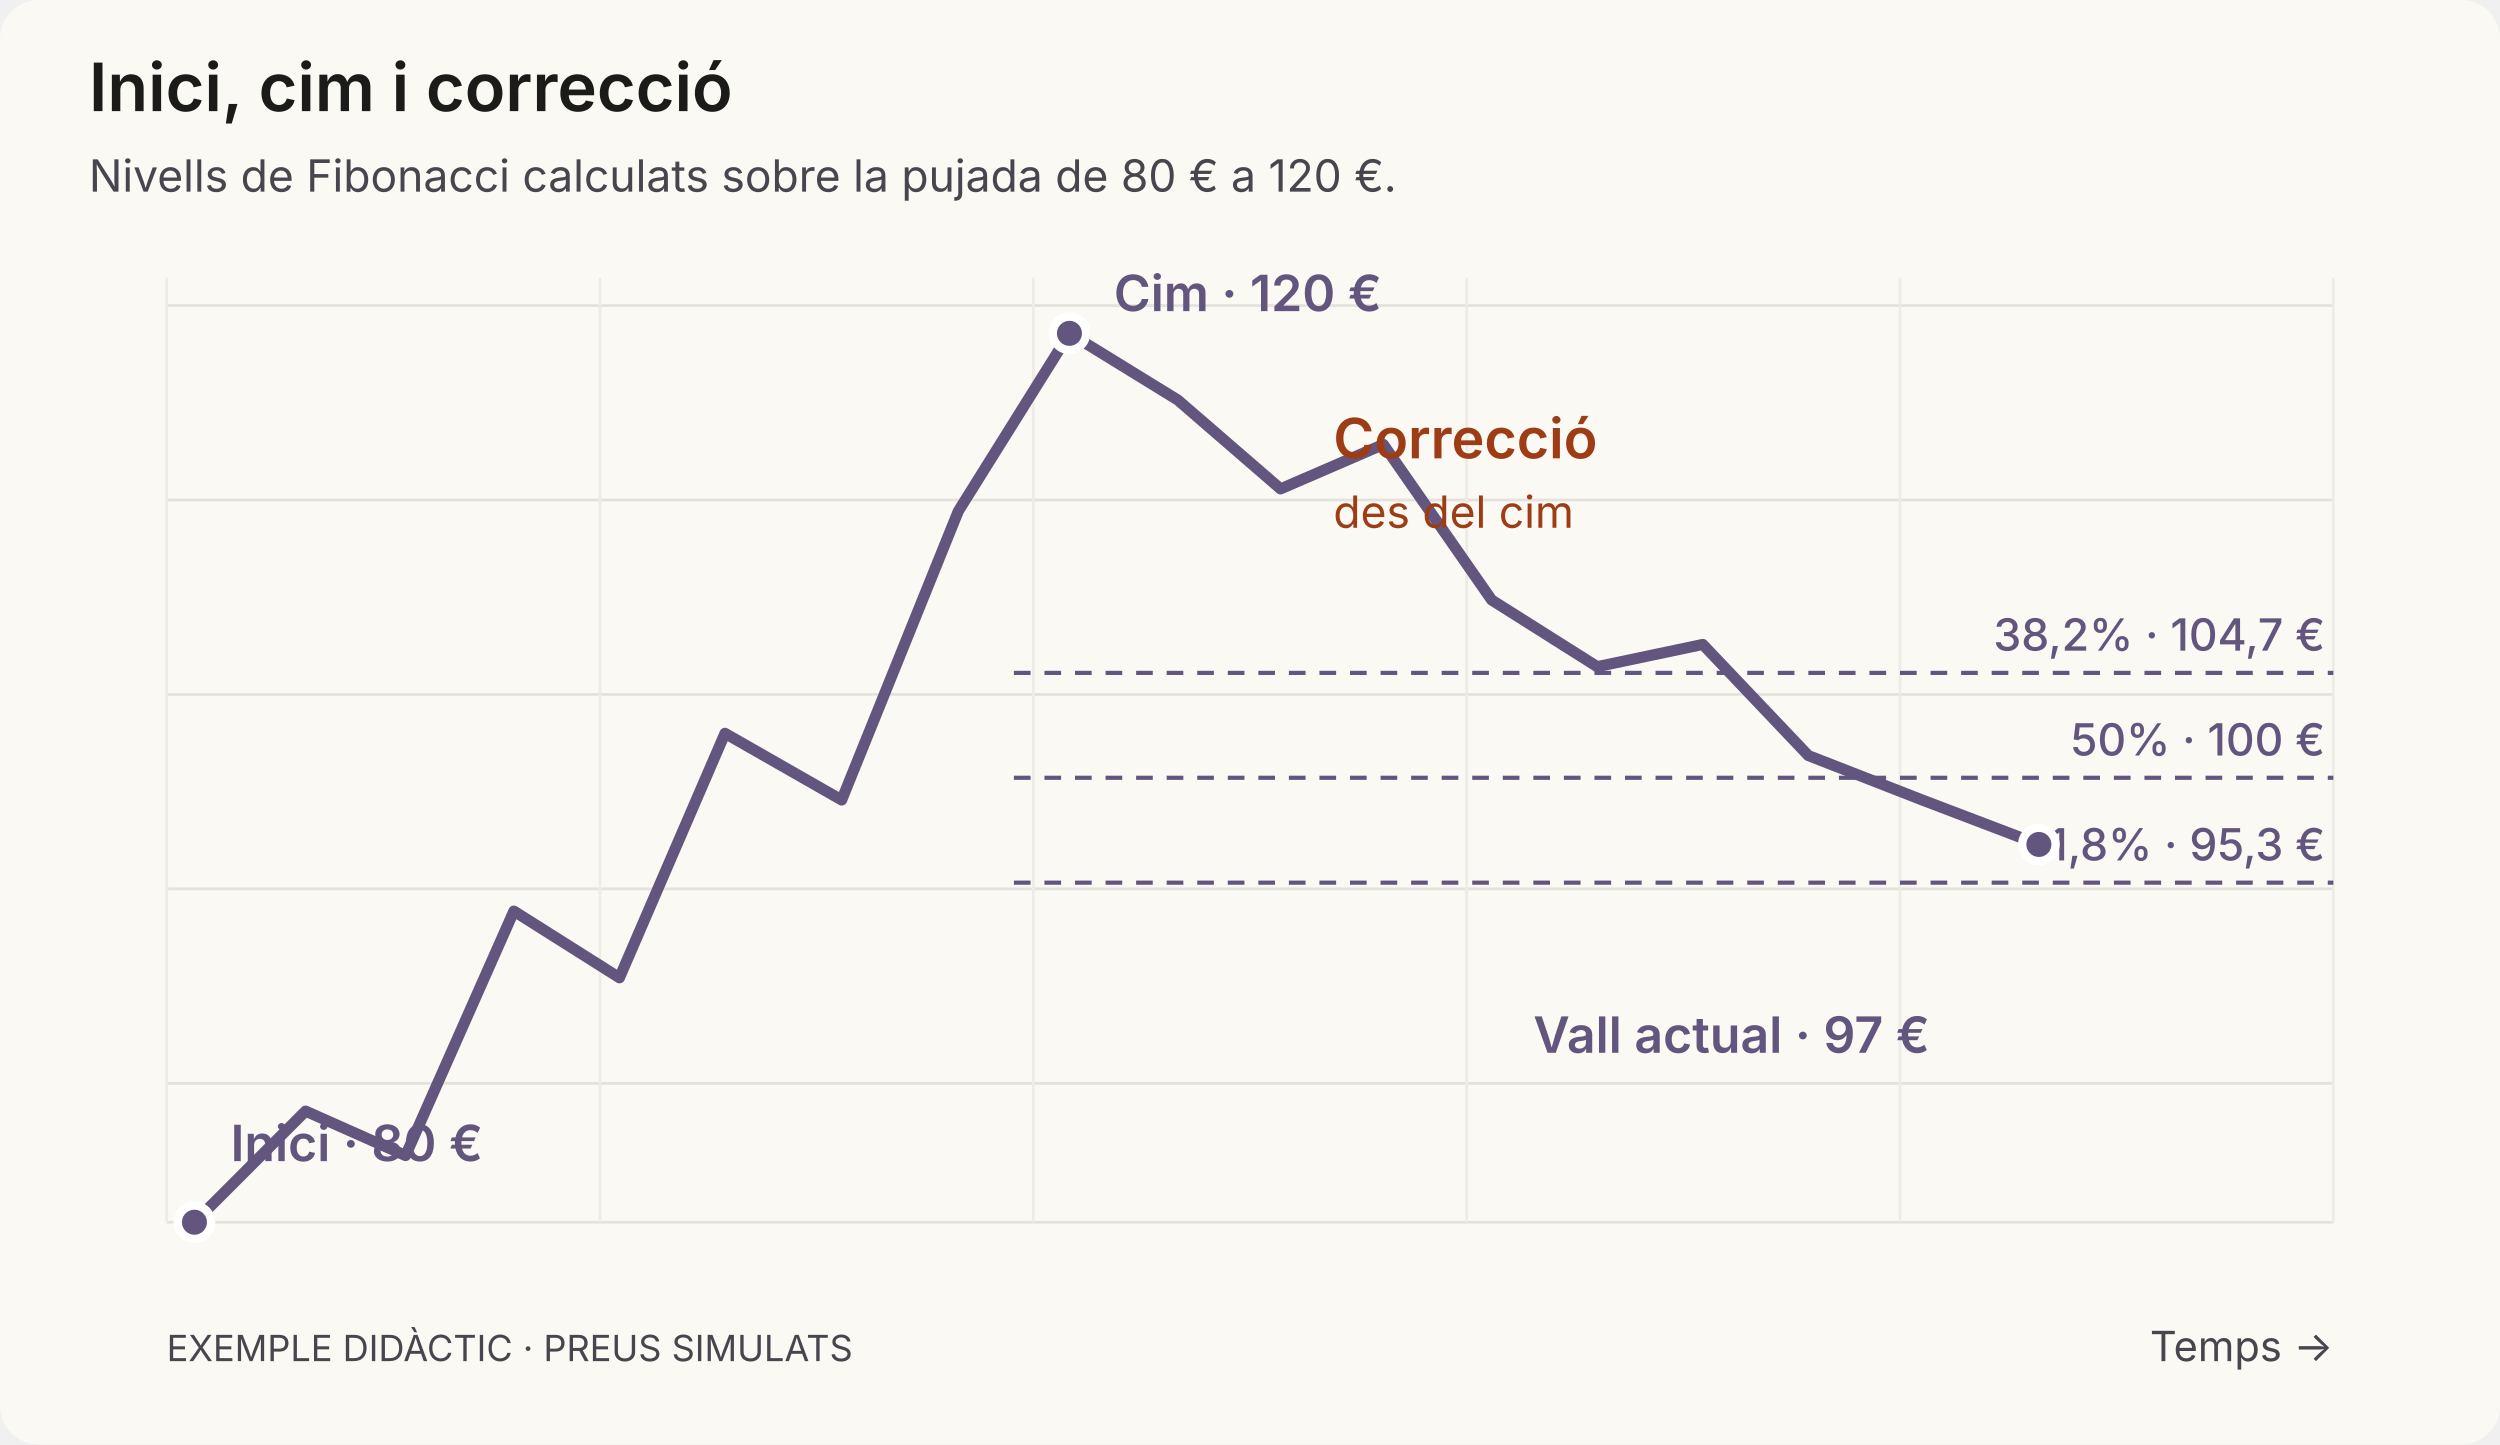
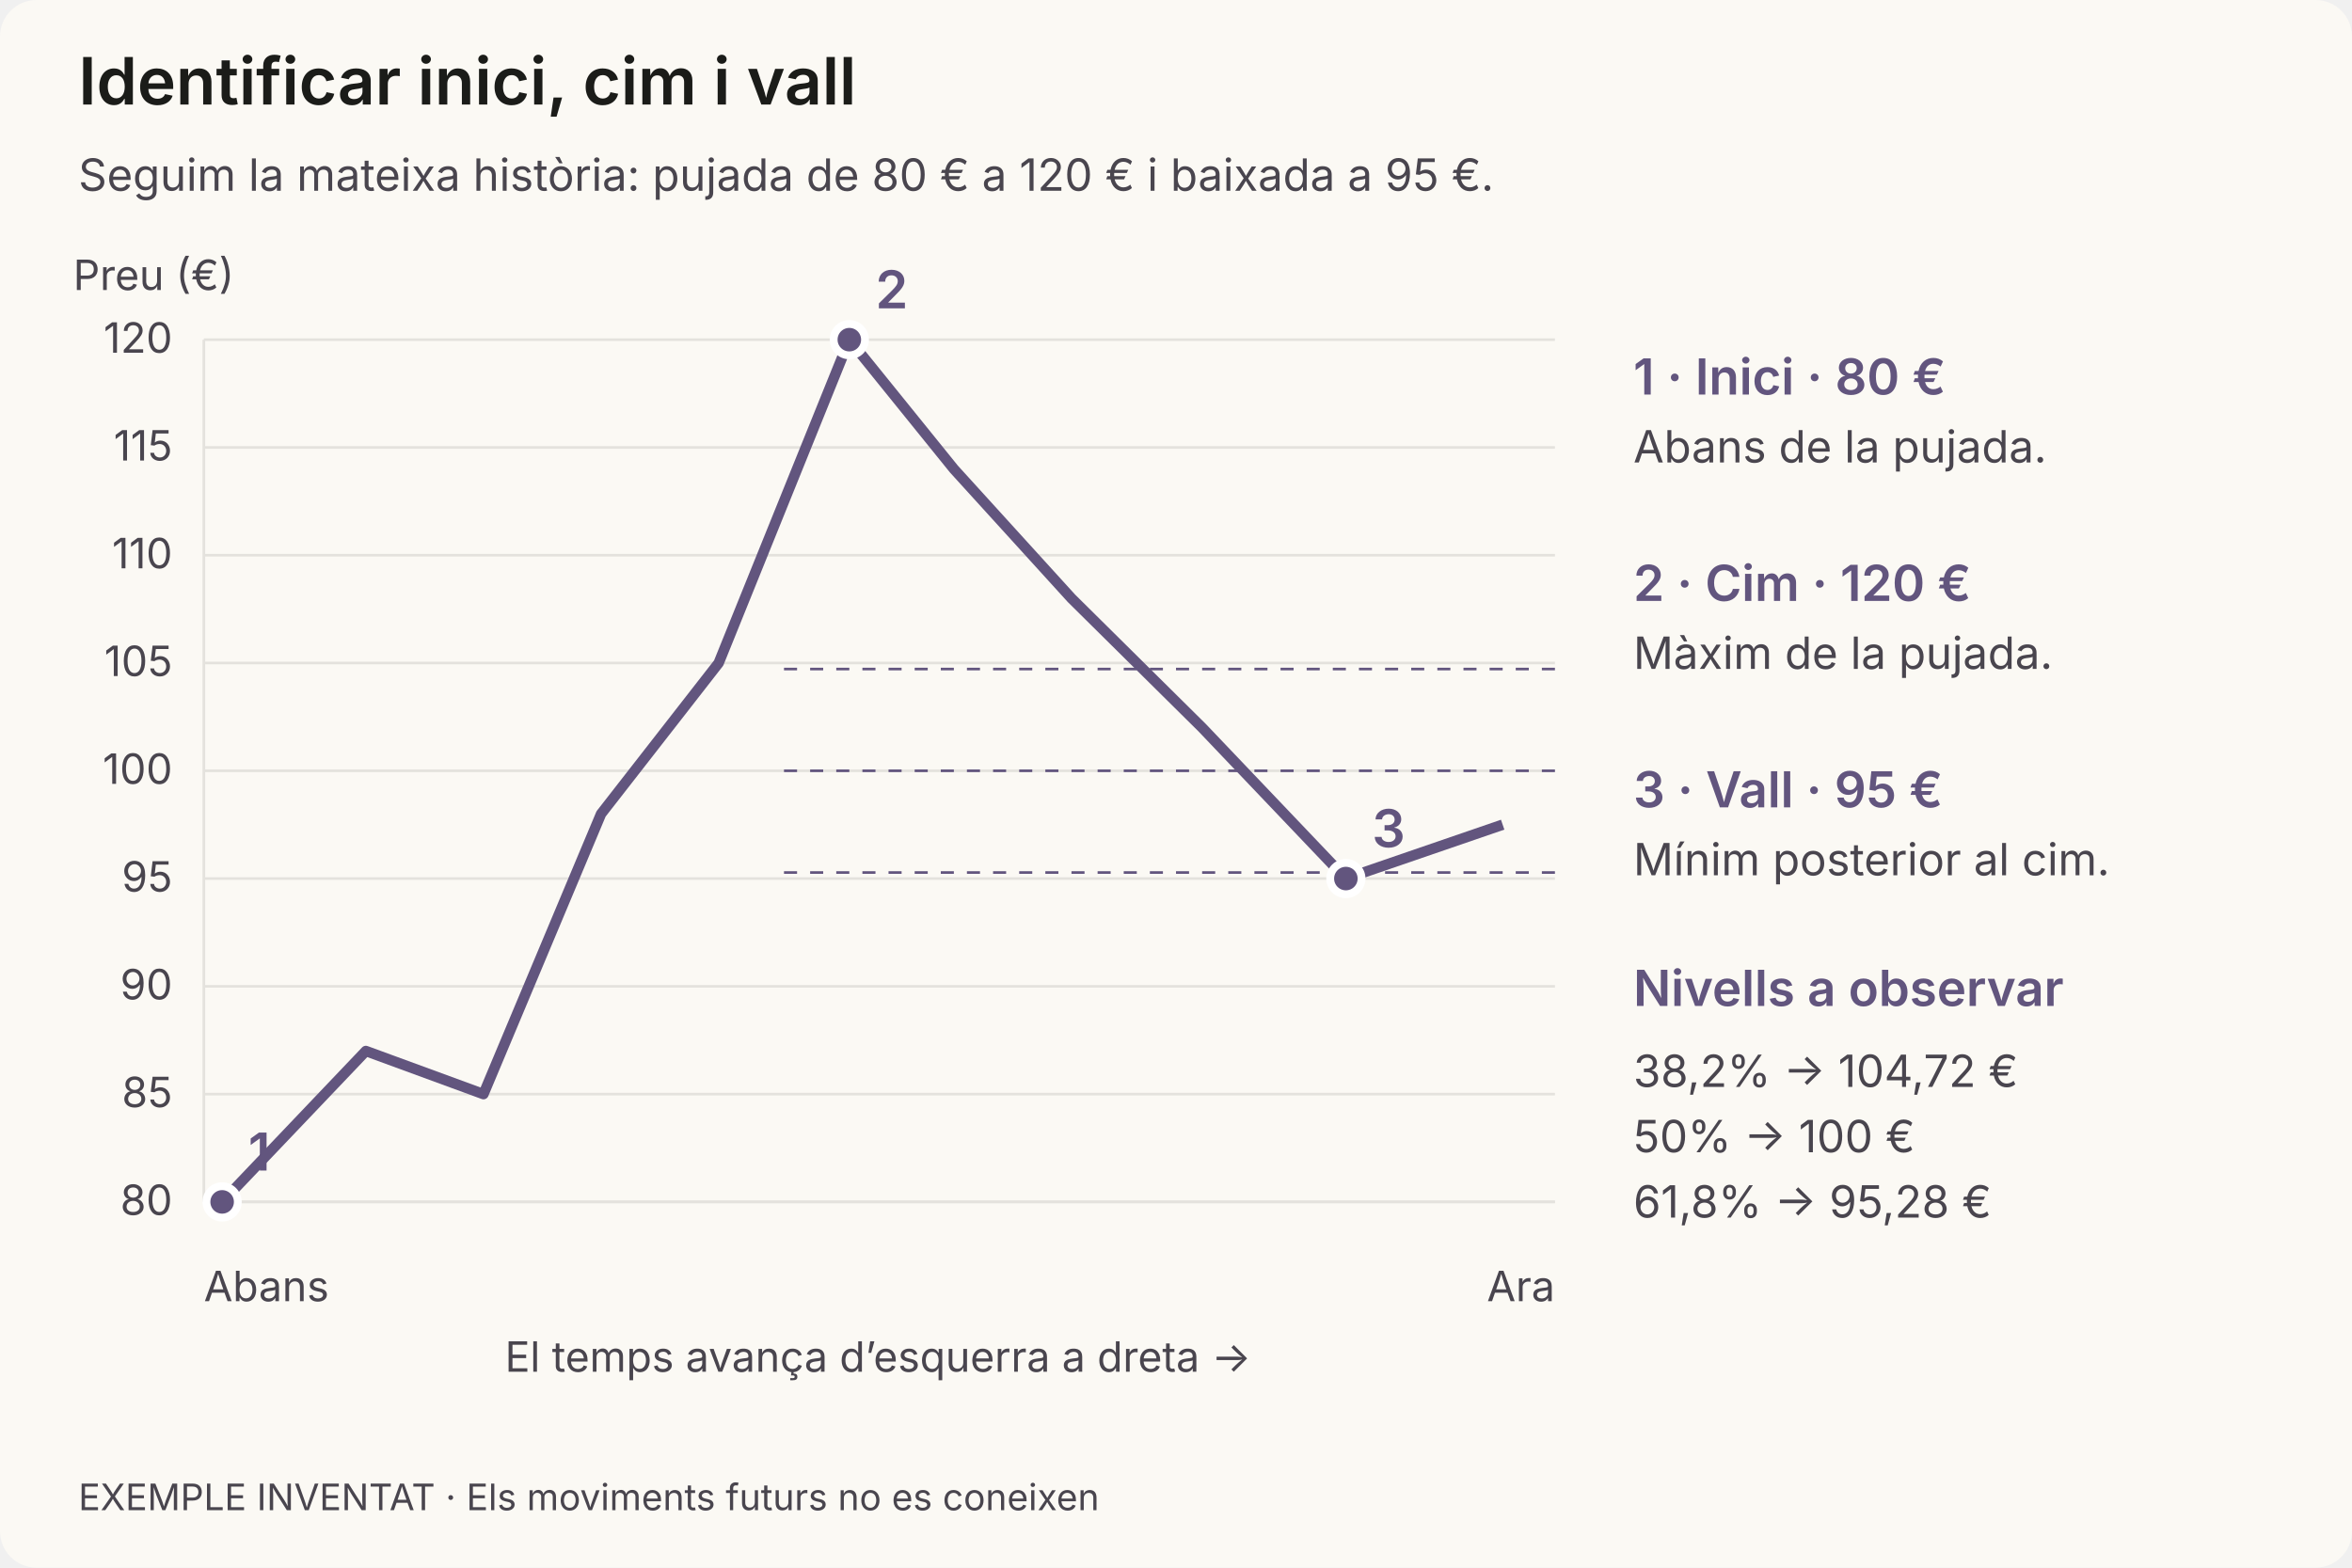
- <svg xmlns="http://www.w3.org/2000/svg" width="900" height="520" viewBox="0 0 900 520" role="img" aria-labelledby="title desc">
-   <defs>
-     <linearGradient id="area" x1="0" y1="0" x2="0" y2="1">
-       <stop stop-color="#62557e" stop-opacity=".17" />
-       <stop offset="1" stop-color="#62557e" stop-opacity="0" />
-     </linearGradient>
-   </defs>
-   <rect width="900" height="520" rx="14" fill="#fbf9f4" />
+ <svg xmlns="http://www.w3.org/2000/svg" width="900" height="600" viewBox="0 0 900 600" role="img" aria-labelledby="title desc">
+   <rect width="900" height="600" rx="14" fill="#fbf9f4" />
  <g font-family="Inter, Arial, sans-serif">
-     <text x="32" y="40" font-size="24" fill="#1b1c19" font-weight="600" text-anchor="start">Inici, cim i correcció</text>
-     <text x="32" y="69" font-size="16" fill="#49454e" font-weight="400" text-anchor="start">Nivells de Fibonacci calculats sobre la pujada de 80 € a 120 €.</text>
-     <line x1="60" y1="110" x2="840" y2="110" stroke="#e4e2dd" stroke-width="1" />
-     <line x1="60" y1="180" x2="840" y2="180" stroke="#e4e2dd" stroke-width="1" />
-     <line x1="60" y1="250" x2="840" y2="250" stroke="#e4e2dd" stroke-width="1" />
-     <line x1="60" y1="320" x2="840" y2="320" stroke="#e4e2dd" stroke-width="1" />
-     <line x1="60" y1="390" x2="840" y2="390" stroke="#e4e2dd" stroke-width="1" />
-     <line x1="60" y1="440" x2="840" y2="440" stroke="#e4e2dd" stroke-width="1" />
-     <line x1="60" y1="100" x2="60" y2="440" stroke="#eeece7" stroke-width="1" />
-     <line x1="216" y1="100" x2="216" y2="440" stroke="#eeece7" stroke-width="1" />
-     <line x1="372" y1="100" x2="372" y2="440" stroke="#eeece7" stroke-width="1" />
-     <line x1="528" y1="100" x2="528" y2="440" stroke="#eeece7" stroke-width="1" />
-     <line x1="684" y1="100" x2="684" y2="440" stroke="#eeece7" stroke-width="1" />
-     <line x1="840" y1="100" x2="840" y2="440" stroke="#eeece7" stroke-width="1" />
-     <text x="60" y="490" font-size="13" fill="#49454e" font-weight="400" text-anchor="start">EXEMPLE DIDÀCTIC · PREUS SIMULATS</text>
-     <text x="840" y="490" font-size="15" fill="#49454e" font-weight="400" text-anchor="end">Temps →</text>
-     <line x1="365" y1="242.24" x2="840" y2="242.24" stroke="#62557e" stroke-width="1.5" stroke-dasharray="6 5" />
-     <text x="837" y="234.24" font-size="16" fill="#62557e" font-weight="500" text-anchor="end">38,2% · 104,7 €</text>
-     <line x1="365" y1="280" x2="840" y2="280" stroke="#62557e" stroke-width="1.5" stroke-dasharray="6 5" />
-     <text x="837" y="272" font-size="16" fill="#62557e" font-weight="500" text-anchor="end">50% · 100 €</text>
-     <line x1="365" y1="317.76" x2="840" y2="317.76" stroke="#62557e" stroke-width="1.5" stroke-dasharray="6 5" />
-     <text x="837" y="309.76" font-size="16" fill="#62557e" font-weight="500" text-anchor="end">61,8% · 95,3 €</text>
-     <path d="M 70 440 L 110 400 L 146 416 L 185 328 L 223 352 L 261 264 L 303 288 L 345 184 L 385 120 L 424 144 L 461 176 L 498 160 L 537 216 L 575 240 L 613 232 L 651 272 L 692 288 L 734 304" fill="none" stroke="#62557e" stroke-width="4" stroke-linejoin="round" />
-     <circle cx="70" cy="440" r="6" fill="#62557e" stroke="white" stroke-width="3" />
-     <text x="83" y="418" font-size="18" fill="#62557e" font-weight="600" text-anchor="start">Inici · 80 €</text>
-     <circle cx="385" cy="120" r="6" fill="#62557e" stroke="white" stroke-width="3" />
-     <text x="401" y="112" font-size="18" fill="#62557e" font-weight="600" text-anchor="start">Cim · 120 €</text>
-     <circle cx="734" cy="304" r="6" fill="#62557e" stroke="white" stroke-width="3" />
-     <text x="552" y="379" font-size="18" fill="#62557e" font-weight="600" text-anchor="start">Vall actual · 97 €</text>
-     <text x="480" y="165" font-size="20" fill="#9e3d15" font-weight="600" text-anchor="start">Correcció</text>
-     <text x="480" y="190" font-size="16" fill="#9e3d15" font-weight="400" text-anchor="start">des del cim</text>
+     <text x="30" y="40" font-size="25" fill="#1b1c19" font-weight="600" text-anchor="start">Identificar inici, cim i vall</text>
+     <text x="30" y="73" font-size="17" fill="#49454e" font-weight="400" text-anchor="start">Seguim la mateixa història: pujada de 80 € a 120 € i baixada a 95 €.</text>
+     <text x="28" y="111" font-size="16" fill="#49454e" font-weight="400" text-anchor="start">Preu (€)</text>
+     <line x1="78" y1="460.0" x2="595" y2="460.0" stroke="#e4e2dd" stroke-width="1" />
+     <text x="66" y="465.0" font-size="16" fill="#49454e" font-weight="400" text-anchor="end">80</text>
+     <line x1="78" y1="418.75" x2="595" y2="418.75" stroke="#e4e2dd" stroke-width="1" />
+     <text x="66" y="423.75" font-size="16" fill="#49454e" font-weight="400" text-anchor="end">85</text>
+     <line x1="78" y1="377.5" x2="595" y2="377.5" stroke="#e4e2dd" stroke-width="1" />
+     <text x="66" y="382.5" font-size="16" fill="#49454e" font-weight="400" text-anchor="end">90</text>
+     <line x1="78" y1="336.25" x2="595" y2="336.25" stroke="#e4e2dd" stroke-width="1" />
+     <text x="66" y="341.25" font-size="16" fill="#49454e" font-weight="400" text-anchor="end">95</text>
+     <line x1="78" y1="295.0" x2="595" y2="295.0" stroke="#e4e2dd" stroke-width="1" />
+     <text x="66" y="300.0" font-size="16" fill="#49454e" font-weight="400" text-anchor="end">100</text>
+     <line x1="78" y1="253.75" x2="595" y2="253.75" stroke="#e4e2dd" stroke-width="1" />
+     <text x="66" y="258.75" font-size="16" fill="#49454e" font-weight="400" text-anchor="end">105</text>
+     <line x1="78" y1="212.5" x2="595" y2="212.5" stroke="#e4e2dd" stroke-width="1" />
+     <text x="66" y="217.5" font-size="16" fill="#49454e" font-weight="400" text-anchor="end">110</text>
+     <line x1="78" y1="171.25" x2="595" y2="171.25" stroke="#e4e2dd" stroke-width="1" />
+     <text x="66" y="176.25" font-size="16" fill="#49454e" font-weight="400" text-anchor="end">115</text>
+     <line x1="78" y1="130.0" x2="595" y2="130.0" stroke="#e4e2dd" stroke-width="1" />
+     <text x="66" y="135.0" font-size="16" fill="#49454e" font-weight="400" text-anchor="end">120</text>
+     <line x1="78" y1="130" x2="78" y2="460" stroke="#e4e2dd" stroke-width="1" />
+     <line x1="78" y1="460" x2="595" y2="460" stroke="#e4e2dd" stroke-width="1" />
+     <text x="78" y="498" font-size="16" fill="#49454e" font-weight="400" text-anchor="start">Abans</text>
+     <text x="595" y="498" font-size="16" fill="#49454e" font-weight="400" text-anchor="end">Ara</text>
+     <text x="336" y="525" font-size="16" fill="#49454e" font-weight="400" text-anchor="middle">El temps avança d’esquerra a dreta →</text>
+     <text x="30" y="578" font-size="14" fill="#49454e" font-weight="400" text-anchor="start">EXEMPLE INVENTAT · Els moviments futurs no es coneixen</text>
+     <line x1="300" y1="256.06" x2="595" y2="256.06" stroke="#62557e" stroke-width="1" stroke-dasharray="5 5" />
+     <line x1="300" y1="295.0" x2="595" y2="295.0" stroke="#62557e" stroke-width="1" stroke-dasharray="5 5" />
+     <line x1="300" y1="333.94" x2="595" y2="333.94" stroke="#62557e" stroke-width="1" stroke-dasharray="5 5" />
+     <path d="M 85 460.0 L 140 402.25 L 185 418.75 L 230 311.5 L 275 253.75 L 325 130.0 L 365 179.5 L 410 229 L 460 278.5 L 515 336.25 L 575 315.625" fill="none" stroke="#62557e" stroke-width="4" stroke-linejoin="round" />
+     <circle cx="85" cy="460.0" r="6" fill="#62557e" stroke="white" stroke-width="3" />
+     <text x="95" y="448.0" font-size="20" fill="#62557e" font-weight="600" text-anchor="start">1</text>
+     <circle cx="325" cy="130.0" r="6" fill="#62557e" stroke="white" stroke-width="3" />
+     <text x="335" y="118.0" font-size="20" fill="#62557e" font-weight="600" text-anchor="start">2</text>
+     <circle cx="515" cy="336.25" r="6" fill="#62557e" stroke="white" stroke-width="3" />
+     <text x="525" y="324.25" font-size="20" fill="#62557e" font-weight="600" text-anchor="start">3</text>
+     <text x="625" y="151" font-size="19" fill="#62557e" font-weight="600" text-anchor="start">1 · Inici · 80 €</text>
+     <text x="625" y="177" font-size="17" fill="#49454e" font-weight="400" text-anchor="start">Abans de la pujada.</text>
+     <text x="625" y="230" font-size="19" fill="#62557e" font-weight="600" text-anchor="start">2 · Cim · 120 €</text>
+     <text x="625" y="256" font-size="17" fill="#49454e" font-weight="400" text-anchor="start">Màxim de la pujada.</text>
+     <text x="625" y="309" font-size="19" fill="#62557e" font-weight="600" text-anchor="start">3 · Vall · 95 €</text>
+     <text x="625" y="335" font-size="17" fill="#49454e" font-weight="400" text-anchor="start">Mínim posterior al cim.</text>
+     <text x="625" y="385" font-size="19" fill="#62557e" font-weight="600" text-anchor="start">Nivells a observar</text>
+     <text x="625" y="416" font-size="17" fill="#49454e" font-weight="400" text-anchor="start">38,2% → 104,72 €</text>
+     <text x="625" y="441" font-size="17" fill="#49454e" font-weight="400" text-anchor="start">50% → 100 €</text>
+     <text x="625" y="466" font-size="17" fill="#49454e" font-weight="400" text-anchor="start">61,8% → 95,28 €</text>
  </g>
</svg>
